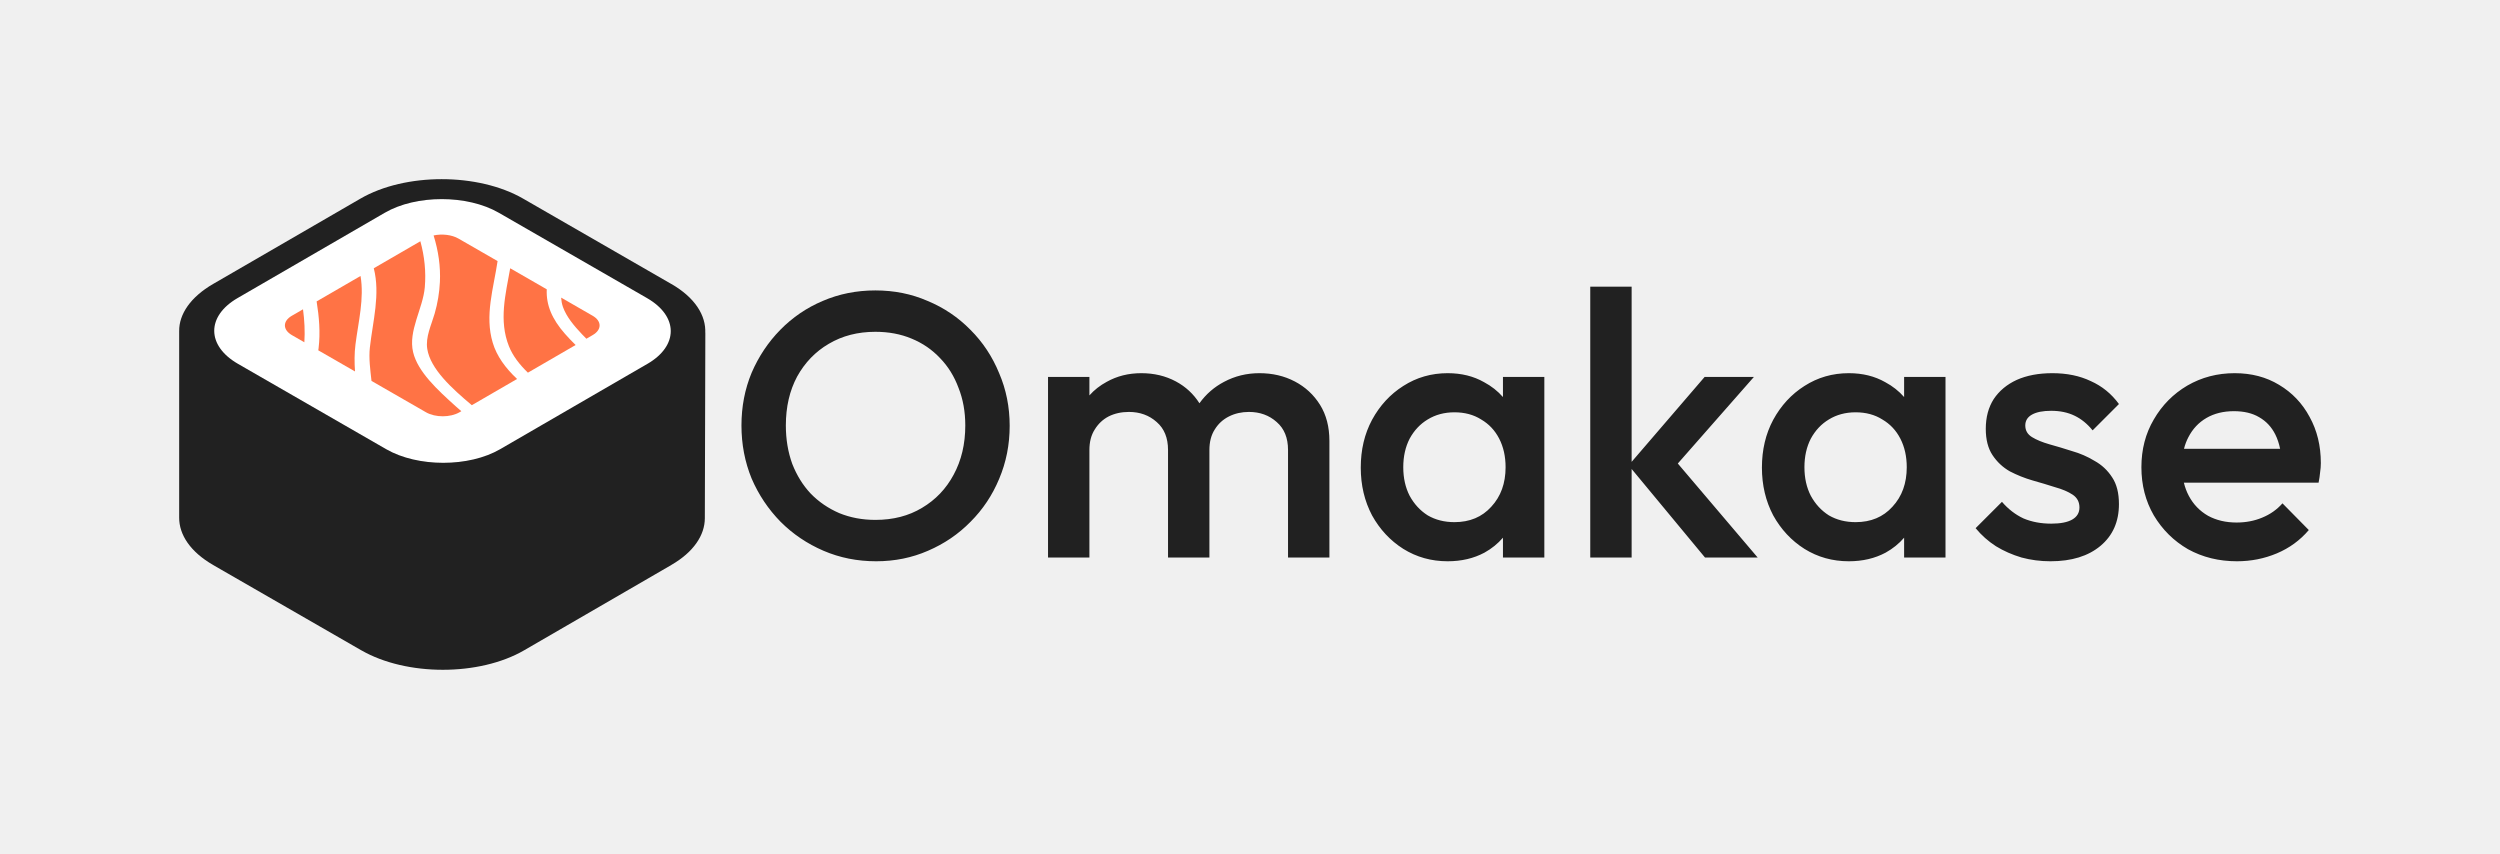
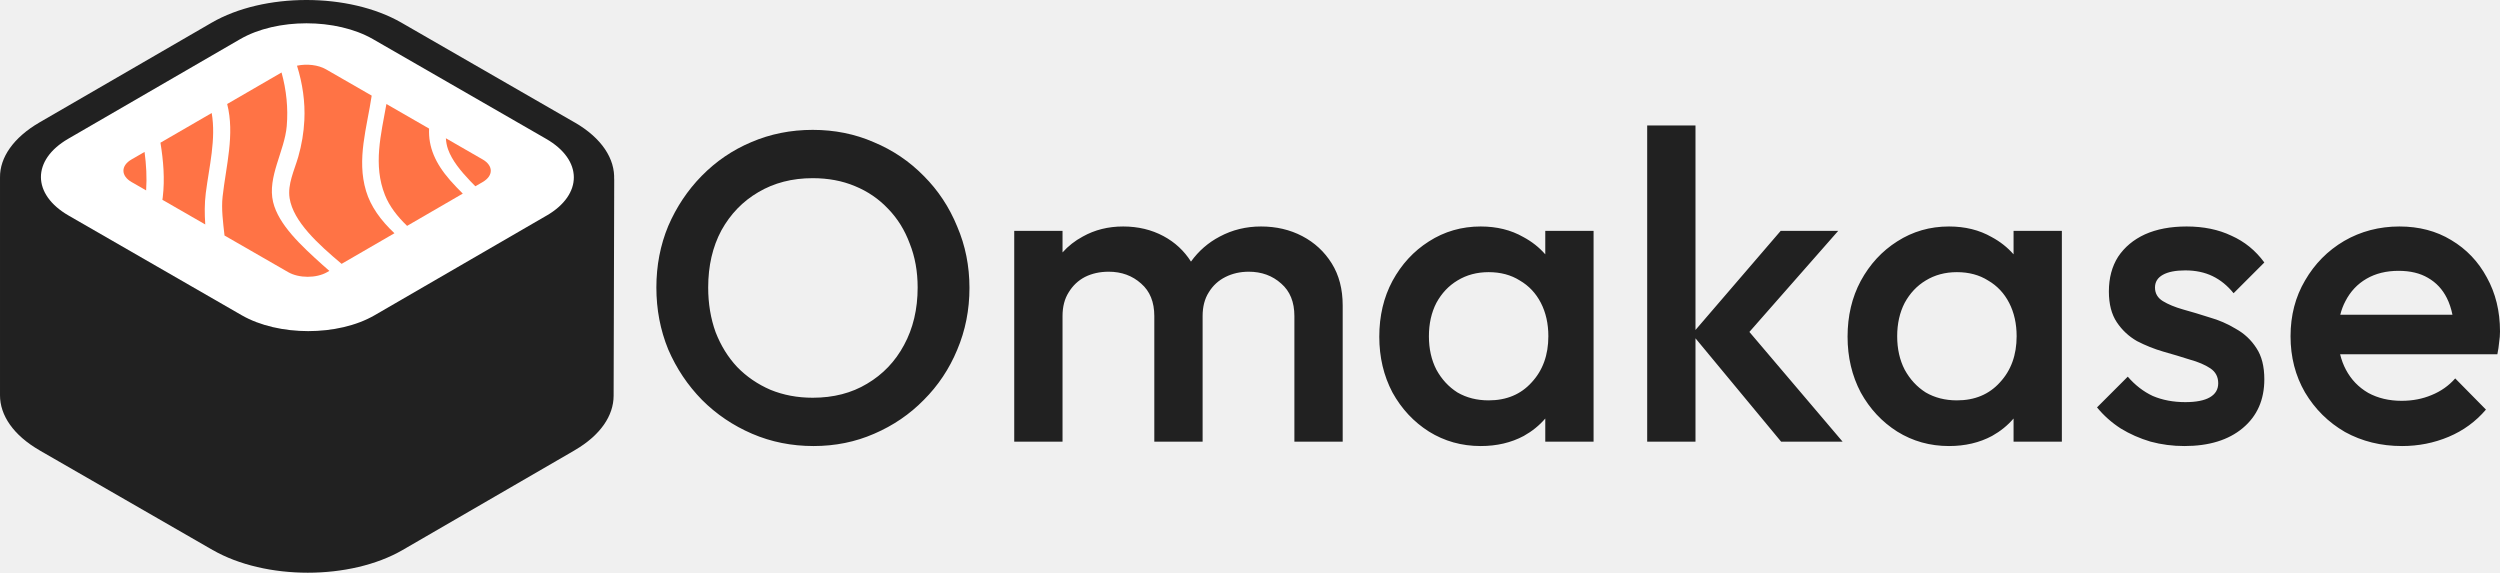
- <svg xmlns="http://www.w3.org/2000/svg" height="24" viewBox="0 0 756 258" fill="none" preserveAspectRatio="xMidYMid meet">
+ <svg xmlns="http://www.w3.org/2000/svg" height="24" viewBox="54.18 54.179 647.641 148.366" fill="none" preserveAspectRatio="xMidYMid meet">
  <g clip-path="url(#clip0_57_2515)">
    <path d="M195.668 90.142C205.192 95.625 205.244 104.544 195.783 110.039L151.247 135.85C141.785 141.339 126.33 141.333 116.805 135.85L71.965 110.027C62.44 104.544 62.388 95.625 71.85 90.13L116.385 64.325C125.847 58.836 141.302 58.842 150.827 64.325L195.668 90.142Z" fill="white" />
    <path d="M165.344 87.503V87.492L154.283 81.125C152.885 89.023 150.797 96.916 153.909 104.716C155.065 107.624 157.101 110.24 159.638 112.695L174.063 104.332C172.924 103.214 171.837 102.066 170.819 100.914C166.925 96.474 165.125 92.258 165.338 87.498L165.344 87.503Z" fill="#FF7345" />
    <path d="M88.23 95.499C85.458 97.111 85.463 99.72 88.265 101.338L92.038 103.506C92.256 100.173 92.072 96.853 91.629 93.531L88.23 95.499Z" fill="#FF7345" />
    <path d="M150.47 78.946L150.475 78.951L150.47 78.946Z" fill="#FF7345" />
    <path d="M149.009 103.655C146.524 95.418 149.25 87.188 150.47 78.951L138.65 72.149C136.608 70.967 133.652 70.657 131.121 71.197C132.57 75.854 133.255 80.569 133.025 85.306C132.87 88.49 132.346 91.679 131.443 94.822C130.414 98.361 128.636 101.906 129.206 105.525C130.155 111.57 136.625 117.449 142.676 122.531L156.365 114.599C152.794 111.249 150.205 107.653 149.009 103.661V103.655Z" fill="#FF7345" />
    <path d="M179.211 95.493V95.482L169.687 89.998C169.75 90.95 169.905 91.897 170.244 92.849C171.28 95.757 173.534 98.476 175.985 101.063C176.422 101.521 176.87 101.98 177.325 102.433L179.24 101.321C182.024 99.709 182.013 97.099 179.217 95.482L179.211 95.493Z" fill="#FF7345" />
    <path d="M124.927 106.512C123.385 100.024 127.918 93.314 128.464 86.826C128.855 82.169 128.378 77.529 127.118 72.957L113.032 81.12C115.039 89 112.739 97.128 111.847 105.106C111.491 108.313 111.962 111.743 112.342 115.19L128.832 124.677C131.633 126.288 136.154 126.288 138.938 124.677L139.502 124.35C138.892 123.828 138.3 123.306 137.713 122.778C132.254 117.863 126.336 112.408 124.927 106.506V106.512Z" fill="#FF7345" />
    <path d="M109.028 83.454L95.747 91.145C96.506 95.837 96.903 100.546 96.345 105.255C96.317 105.479 96.282 105.714 96.248 105.938L107.354 112.327C107.17 109.62 107.147 106.924 107.492 104.183C108.361 97.305 110.19 90.279 109.022 83.436V83.448L109.028 83.454Z" fill="#FF7345" />
    <path d="M213.268 100.747C213.544 95.384 210.133 89.97 203.024 85.874V85.886L158.195 60.064C144.569 52.217 122.54 52.217 109 60.064L64.453 85.869C57.649 89.809 54.117 94.988 54.181 100.156C54.181 100.099 54.181 156.55 54.181 156.55C54.163 161.718 57.591 166.903 64.442 170.843V170.855L109.282 196.671V196.66C122.914 204.506 144.943 204.506 158.483 196.66L203.018 170.849V170.838C209.76 166.943 213.124 161.833 213.142 156.728L213.297 100.173C213.297 100.363 213.28 100.552 213.274 100.741L213.268 100.747ZM195.771 110.033L151.236 135.844C141.762 141.333 126.319 141.327 116.794 135.844L71.959 110.027C62.434 104.538 62.383 95.625 71.844 90.13L116.38 64.325C125.853 58.836 141.296 58.842 150.821 64.325L195.662 90.142C205.187 95.631 205.239 104.544 195.777 110.039L195.771 110.033Z" fill="#212121" />
  </g>
  <path fill-rule="evenodd" clip-rule="evenodd" d="M515.59 168.591L493.407 141.819V168.591H480.894V86.686H493.407V139.662L515.476 113.988H530.378L507.371 140.168L531.516 168.591H515.59ZM545.659 165.975C549.678 168.478 554.153 169.729 559.082 169.729C563.254 169.729 566.97 168.857 570.231 167.112C572.411 165.896 574.269 164.391 575.805 162.598V168.591H588.318V113.988H575.805V120.065C574.222 118.257 572.326 116.762 570.117 115.58C566.932 113.76 563.254 112.85 559.082 112.85C554.153 112.85 549.678 114.139 545.659 116.718C541.715 119.22 538.568 122.633 536.217 126.956C533.942 131.203 532.804 136.019 532.804 141.403C532.804 146.712 533.942 151.528 536.217 155.85C538.568 160.097 541.715 163.472 545.659 165.975ZM572.278 153.234C569.472 156.343 565.756 157.898 561.13 157.898C558.096 157.898 555.404 157.216 553.053 155.85C550.778 154.41 548.958 152.438 547.593 149.935C546.304 147.432 545.659 144.551 545.659 141.289C545.659 138.028 546.304 135.147 547.593 132.644C548.958 130.141 550.778 128.207 553.053 126.842C555.404 125.401 558.096 124.681 561.13 124.681C564.239 124.681 566.932 125.401 569.207 126.842C571.558 128.207 573.378 130.141 574.667 132.644C575.956 135.147 576.601 138.028 576.601 141.289C576.601 146.143 575.16 150.125 572.278 153.234ZM620.065 169.729C617.032 169.729 614.112 169.35 611.306 168.591C608.5 167.757 605.922 166.62 603.57 165.179C601.22 163.662 599.172 161.842 597.428 159.718L605.391 151.755C607.287 153.954 609.448 155.623 611.875 156.761C614.377 157.822 617.183 158.353 620.293 158.353C623.099 158.353 625.222 157.936 626.663 157.102C628.104 156.268 628.825 155.054 628.825 153.462C628.825 151.793 628.142 150.504 626.777 149.594C625.412 148.684 623.63 147.925 621.43 147.319C619.307 146.636 617.032 145.954 614.605 145.271C612.254 144.588 609.979 143.678 607.78 142.541C605.656 141.327 603.912 139.697 602.547 137.649C601.182 135.602 600.499 132.947 600.499 129.686C600.499 126.198 601.295 123.202 602.888 120.699C604.556 118.197 606.869 116.263 609.827 114.898C612.861 113.533 616.463 112.85 620.634 112.85C625.033 112.85 628.901 113.646 632.237 115.239C635.65 116.756 638.494 119.069 640.769 122.178L632.806 130.141C631.214 128.169 629.393 126.691 627.346 125.705C625.298 124.719 622.947 124.226 620.293 124.226C617.79 124.226 615.856 124.605 614.491 125.363C613.126 126.122 612.444 127.221 612.444 128.662C612.444 130.179 613.126 131.355 614.491 132.189C615.856 133.023 617.601 133.744 619.724 134.35C621.923 134.957 624.199 135.64 626.55 136.398C628.976 137.08 631.251 138.066 633.375 139.356C635.574 140.569 637.357 142.237 638.722 144.361C640.087 146.409 640.769 149.101 640.769 152.438C640.769 157.746 638.911 161.955 635.195 165.065C631.479 168.174 626.436 169.729 620.065 169.729ZM676.454 169.729C670.993 169.729 666.064 168.515 661.665 166.089C657.342 163.586 653.892 160.173 651.313 155.85C648.81 151.528 647.559 146.674 647.559 141.289C647.559 135.905 648.81 131.089 651.313 126.842C653.816 122.519 657.191 119.107 661.438 116.604C665.76 114.101 670.538 112.85 675.771 112.85C680.852 112.85 685.327 114.026 689.194 116.377C693.138 118.728 696.209 121.951 698.409 126.046C700.684 130.141 701.822 134.805 701.822 140.038C701.822 140.948 701.746 141.896 701.594 142.882C701.518 143.792 701.366 144.816 701.139 145.954H660.403C660.744 147.376 661.24 148.703 661.893 149.935C663.258 152.514 665.192 154.523 667.694 155.964C670.197 157.329 673.079 158.012 676.34 158.012C679.146 158.012 681.724 157.519 684.075 156.533C686.502 155.547 688.55 154.106 690.218 152.21L698.181 160.287C695.527 163.396 692.304 165.747 688.512 167.34C684.72 168.933 680.701 169.729 676.454 169.729ZM661.779 132.189C661.206 133.267 660.76 134.443 660.442 135.715H689.504C689.177 134.108 688.694 132.667 688.057 131.393C686.919 129.117 685.289 127.373 683.165 126.16C681.118 124.946 678.577 124.34 675.543 124.34C672.358 124.34 669.59 125.022 667.239 126.387C664.888 127.752 663.068 129.686 661.779 132.189ZM424.348 165.975C428.367 168.478 432.841 169.729 437.771 169.729C441.942 169.729 445.658 168.857 448.919 167.112C451.099 165.896 452.957 164.391 454.493 162.598V168.591H467.007V113.988H454.493V120.065C452.911 118.257 451.015 116.762 448.805 115.58C445.62 113.76 441.942 112.85 437.771 112.85C432.841 112.85 428.367 114.139 424.348 116.718C420.404 119.22 417.257 122.633 414.906 126.956C412.63 131.203 411.493 136.019 411.493 141.403C411.493 146.712 412.63 151.528 414.906 155.85C417.257 160.097 420.404 163.472 424.348 165.975ZM450.967 153.234C448.161 156.343 444.445 157.898 439.819 157.898C436.785 157.898 434.093 157.216 431.742 155.85C429.467 154.41 427.646 152.438 426.281 149.935C424.992 147.432 424.348 144.551 424.348 141.289C424.348 138.028 424.992 135.147 426.281 132.644C427.646 130.141 429.467 128.207 431.742 126.842C434.093 125.401 436.785 124.681 439.819 124.681C442.928 124.681 445.62 125.401 447.895 126.842C450.246 128.207 452.066 130.141 453.356 132.644C454.645 135.147 455.29 138.028 455.29 141.289C455.29 146.143 453.849 150.125 450.967 153.234ZM316.923 168.591V113.988H329.436V119.57C330.91 117.916 332.654 116.548 334.669 115.466C337.778 113.722 341.267 112.85 345.135 112.85C349.002 112.85 352.491 113.684 355.6 115.353C358.551 116.936 360.921 119.134 362.711 121.947C364.696 119.189 367.179 117.028 370.161 115.466C373.422 113.722 376.987 112.85 380.855 112.85C384.798 112.85 388.363 113.684 391.548 115.353C394.733 117.021 397.274 119.372 399.17 122.406C401.066 125.439 402.013 129.079 402.013 133.326V168.591H389.5V136.057C389.5 132.416 388.363 129.61 386.087 127.639C383.812 125.591 381.006 124.567 377.669 124.567C375.47 124.567 373.46 125.022 371.64 125.932C369.82 126.842 368.379 128.169 367.317 129.914C366.256 131.582 365.725 133.63 365.725 136.057V168.591H353.211V136.057C353.211 132.416 352.074 129.61 349.799 127.639C347.524 125.591 344.718 124.567 341.381 124.567C339.106 124.567 337.058 125.022 335.238 125.932C333.493 126.842 332.09 128.169 331.029 129.914C329.967 131.582 329.436 133.63 329.436 136.057V168.591H316.923ZM249.016 166.544C253.945 168.667 259.254 169.729 264.942 169.729C270.554 169.729 275.787 168.667 280.641 166.544C285.57 164.42 289.855 161.5 293.495 157.784C297.211 154.068 300.093 149.745 302.141 144.816C304.264 139.811 305.326 134.464 305.326 128.776C305.326 123.088 304.264 117.78 302.141 112.85C300.093 107.845 297.211 103.484 293.495 99.768C289.779 95.976 285.456 93.056 280.527 91.009C275.673 88.885 270.402 87.823 264.715 87.823C259.027 87.823 253.718 88.885 248.788 91.009C243.935 93.056 239.65 95.976 235.934 99.768C232.294 103.484 229.412 107.807 227.288 112.736C225.241 117.666 224.217 122.974 224.217 128.662C224.217 134.35 225.241 139.697 227.288 144.702C229.412 149.632 232.332 153.992 236.048 157.784C239.764 161.5 244.086 164.42 249.016 166.544ZM278.82 153.575C274.801 156.002 270.099 157.216 264.715 157.216C260.771 157.216 257.131 156.533 253.794 155.168C250.457 153.727 247.575 151.755 245.148 149.252C242.797 146.75 240.939 143.754 239.574 140.266C238.285 136.701 237.64 132.833 237.64 128.662C237.64 123.05 238.778 118.121 241.053 113.874C243.404 109.627 246.589 106.328 250.609 103.977C254.704 101.55 259.406 100.337 264.715 100.337C268.734 100.337 272.374 101.019 275.635 102.384C278.972 103.749 281.854 105.721 284.281 108.3C286.708 110.802 288.566 113.798 289.855 117.287C291.22 120.699 291.903 124.491 291.903 128.662C291.903 134.274 290.727 139.242 288.376 143.565C286.101 147.812 282.916 151.148 278.82 153.575Z" fill="#212121" />
  <defs>
    <clipPath id="clip0_57_2515">
      <rect width="159.117" height="148.366" fill="white" transform="translate(54.1797 54.1787)" />
    </clipPath>
  </defs>
</svg>
